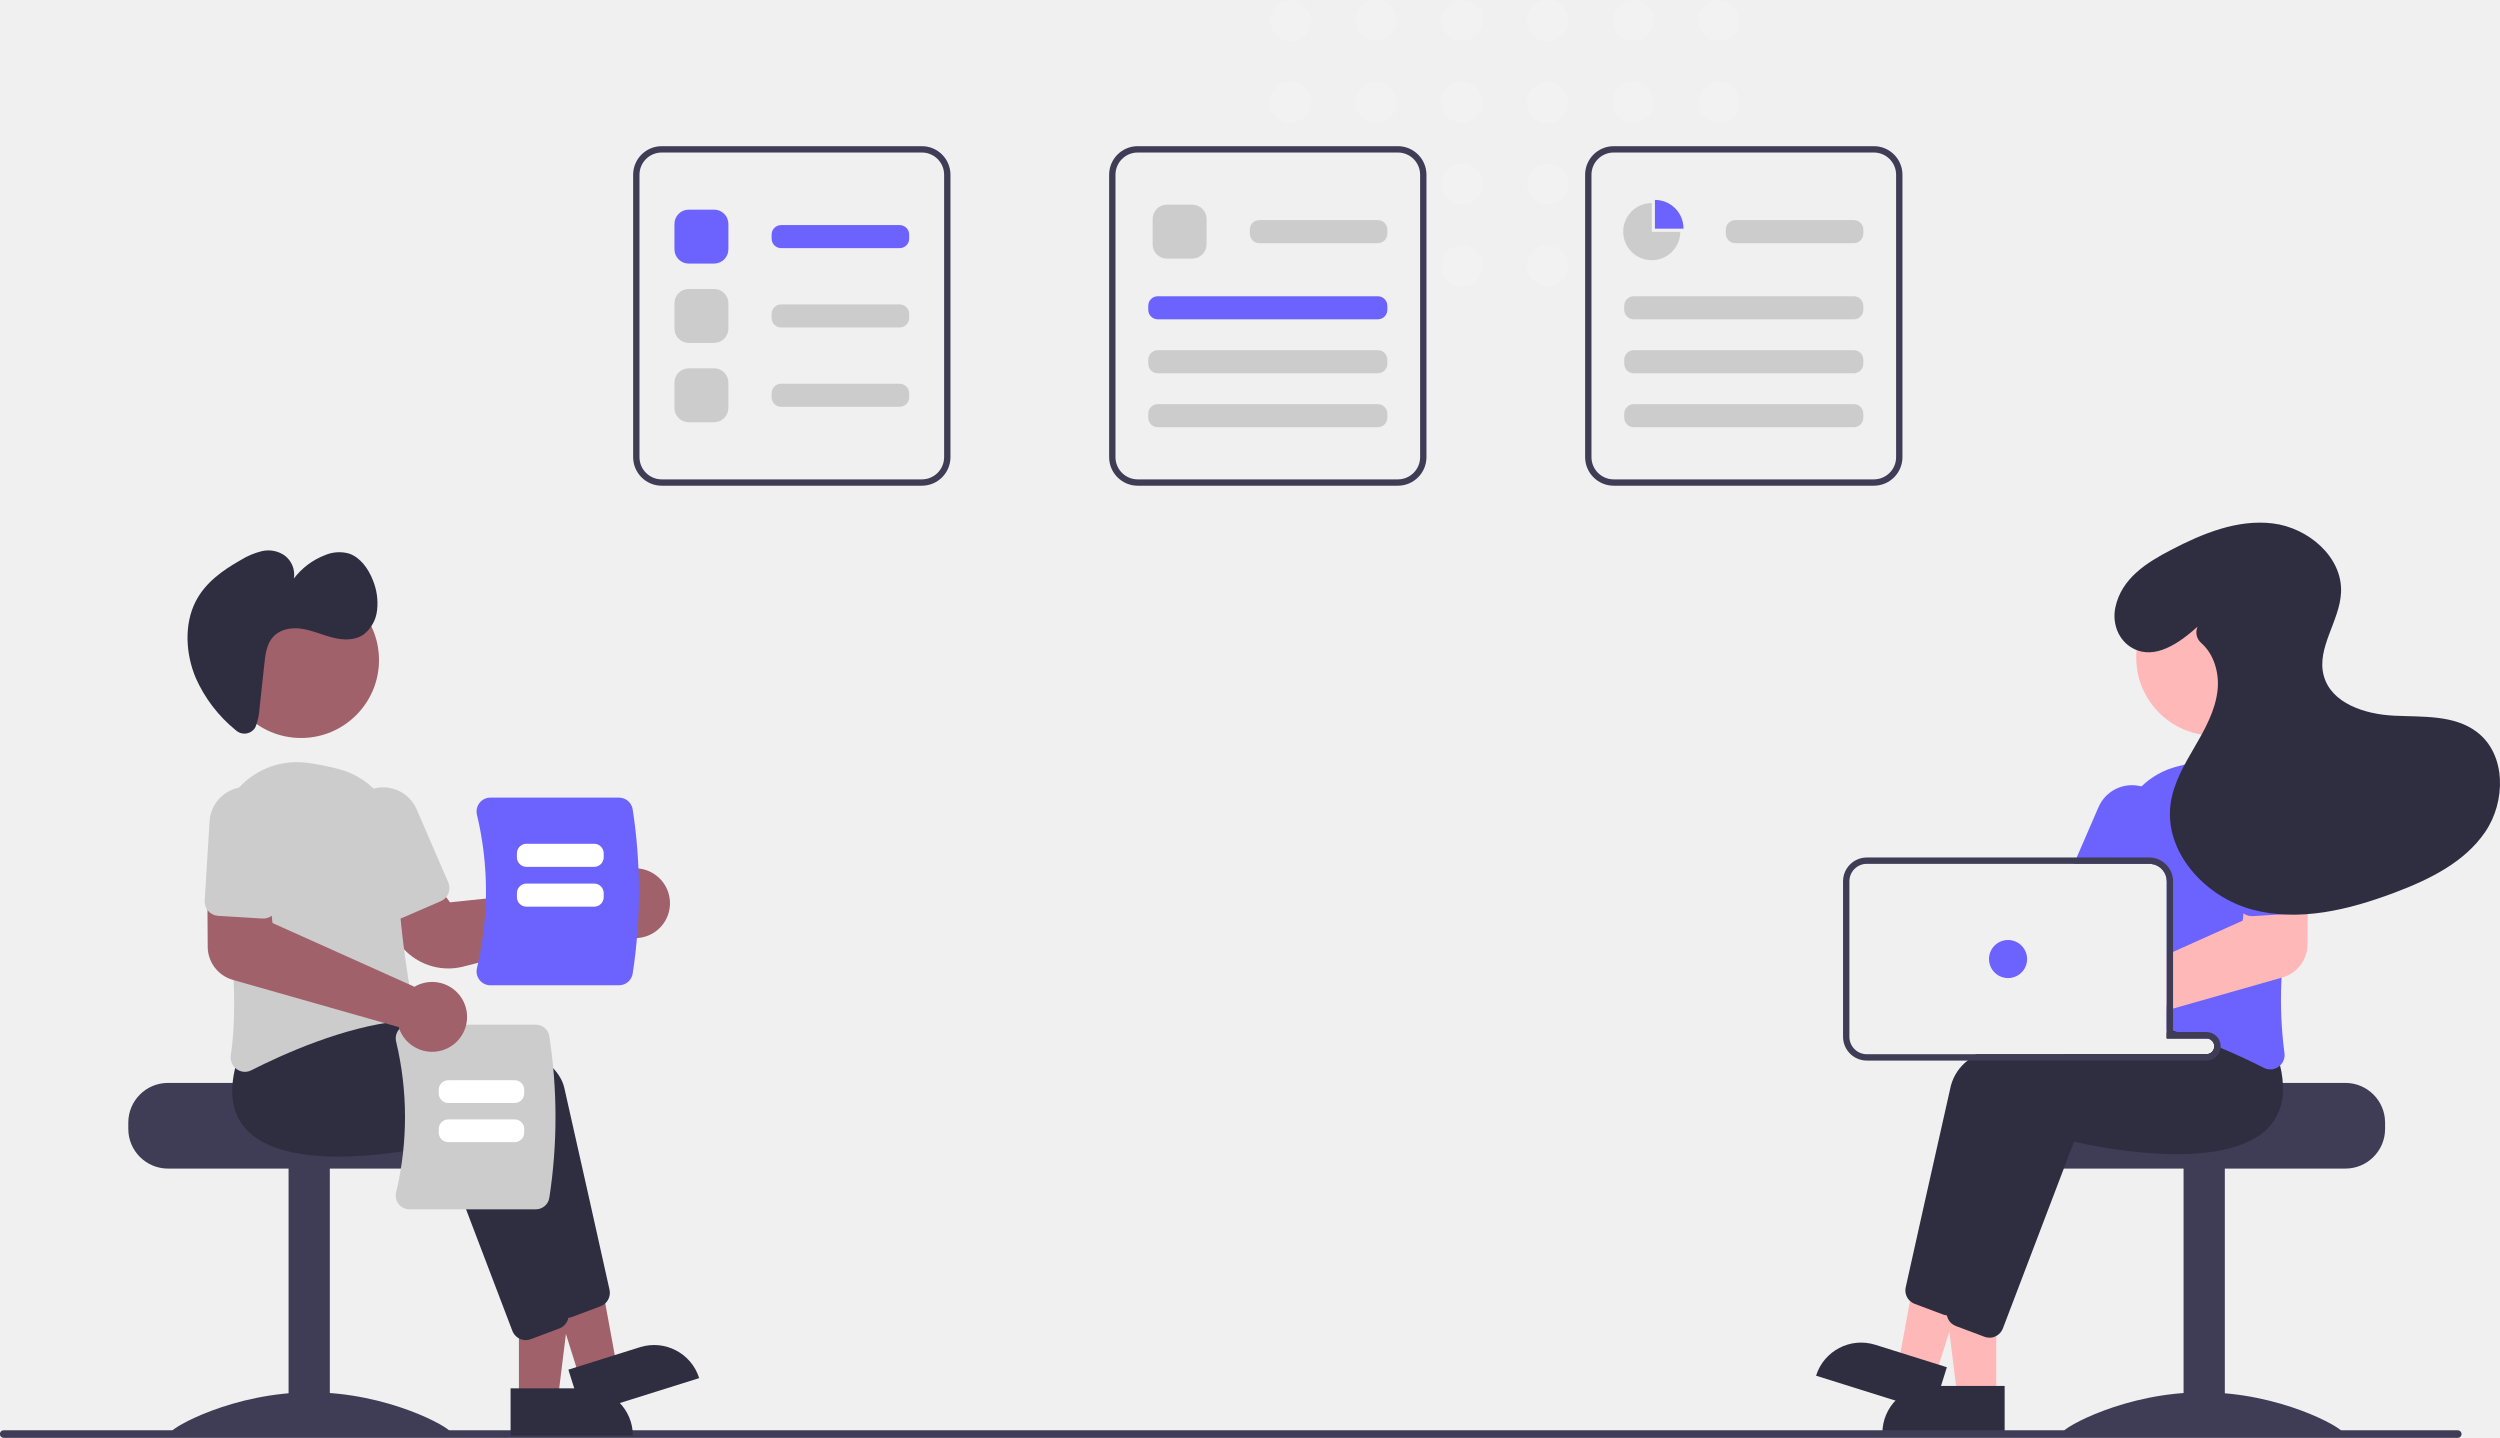
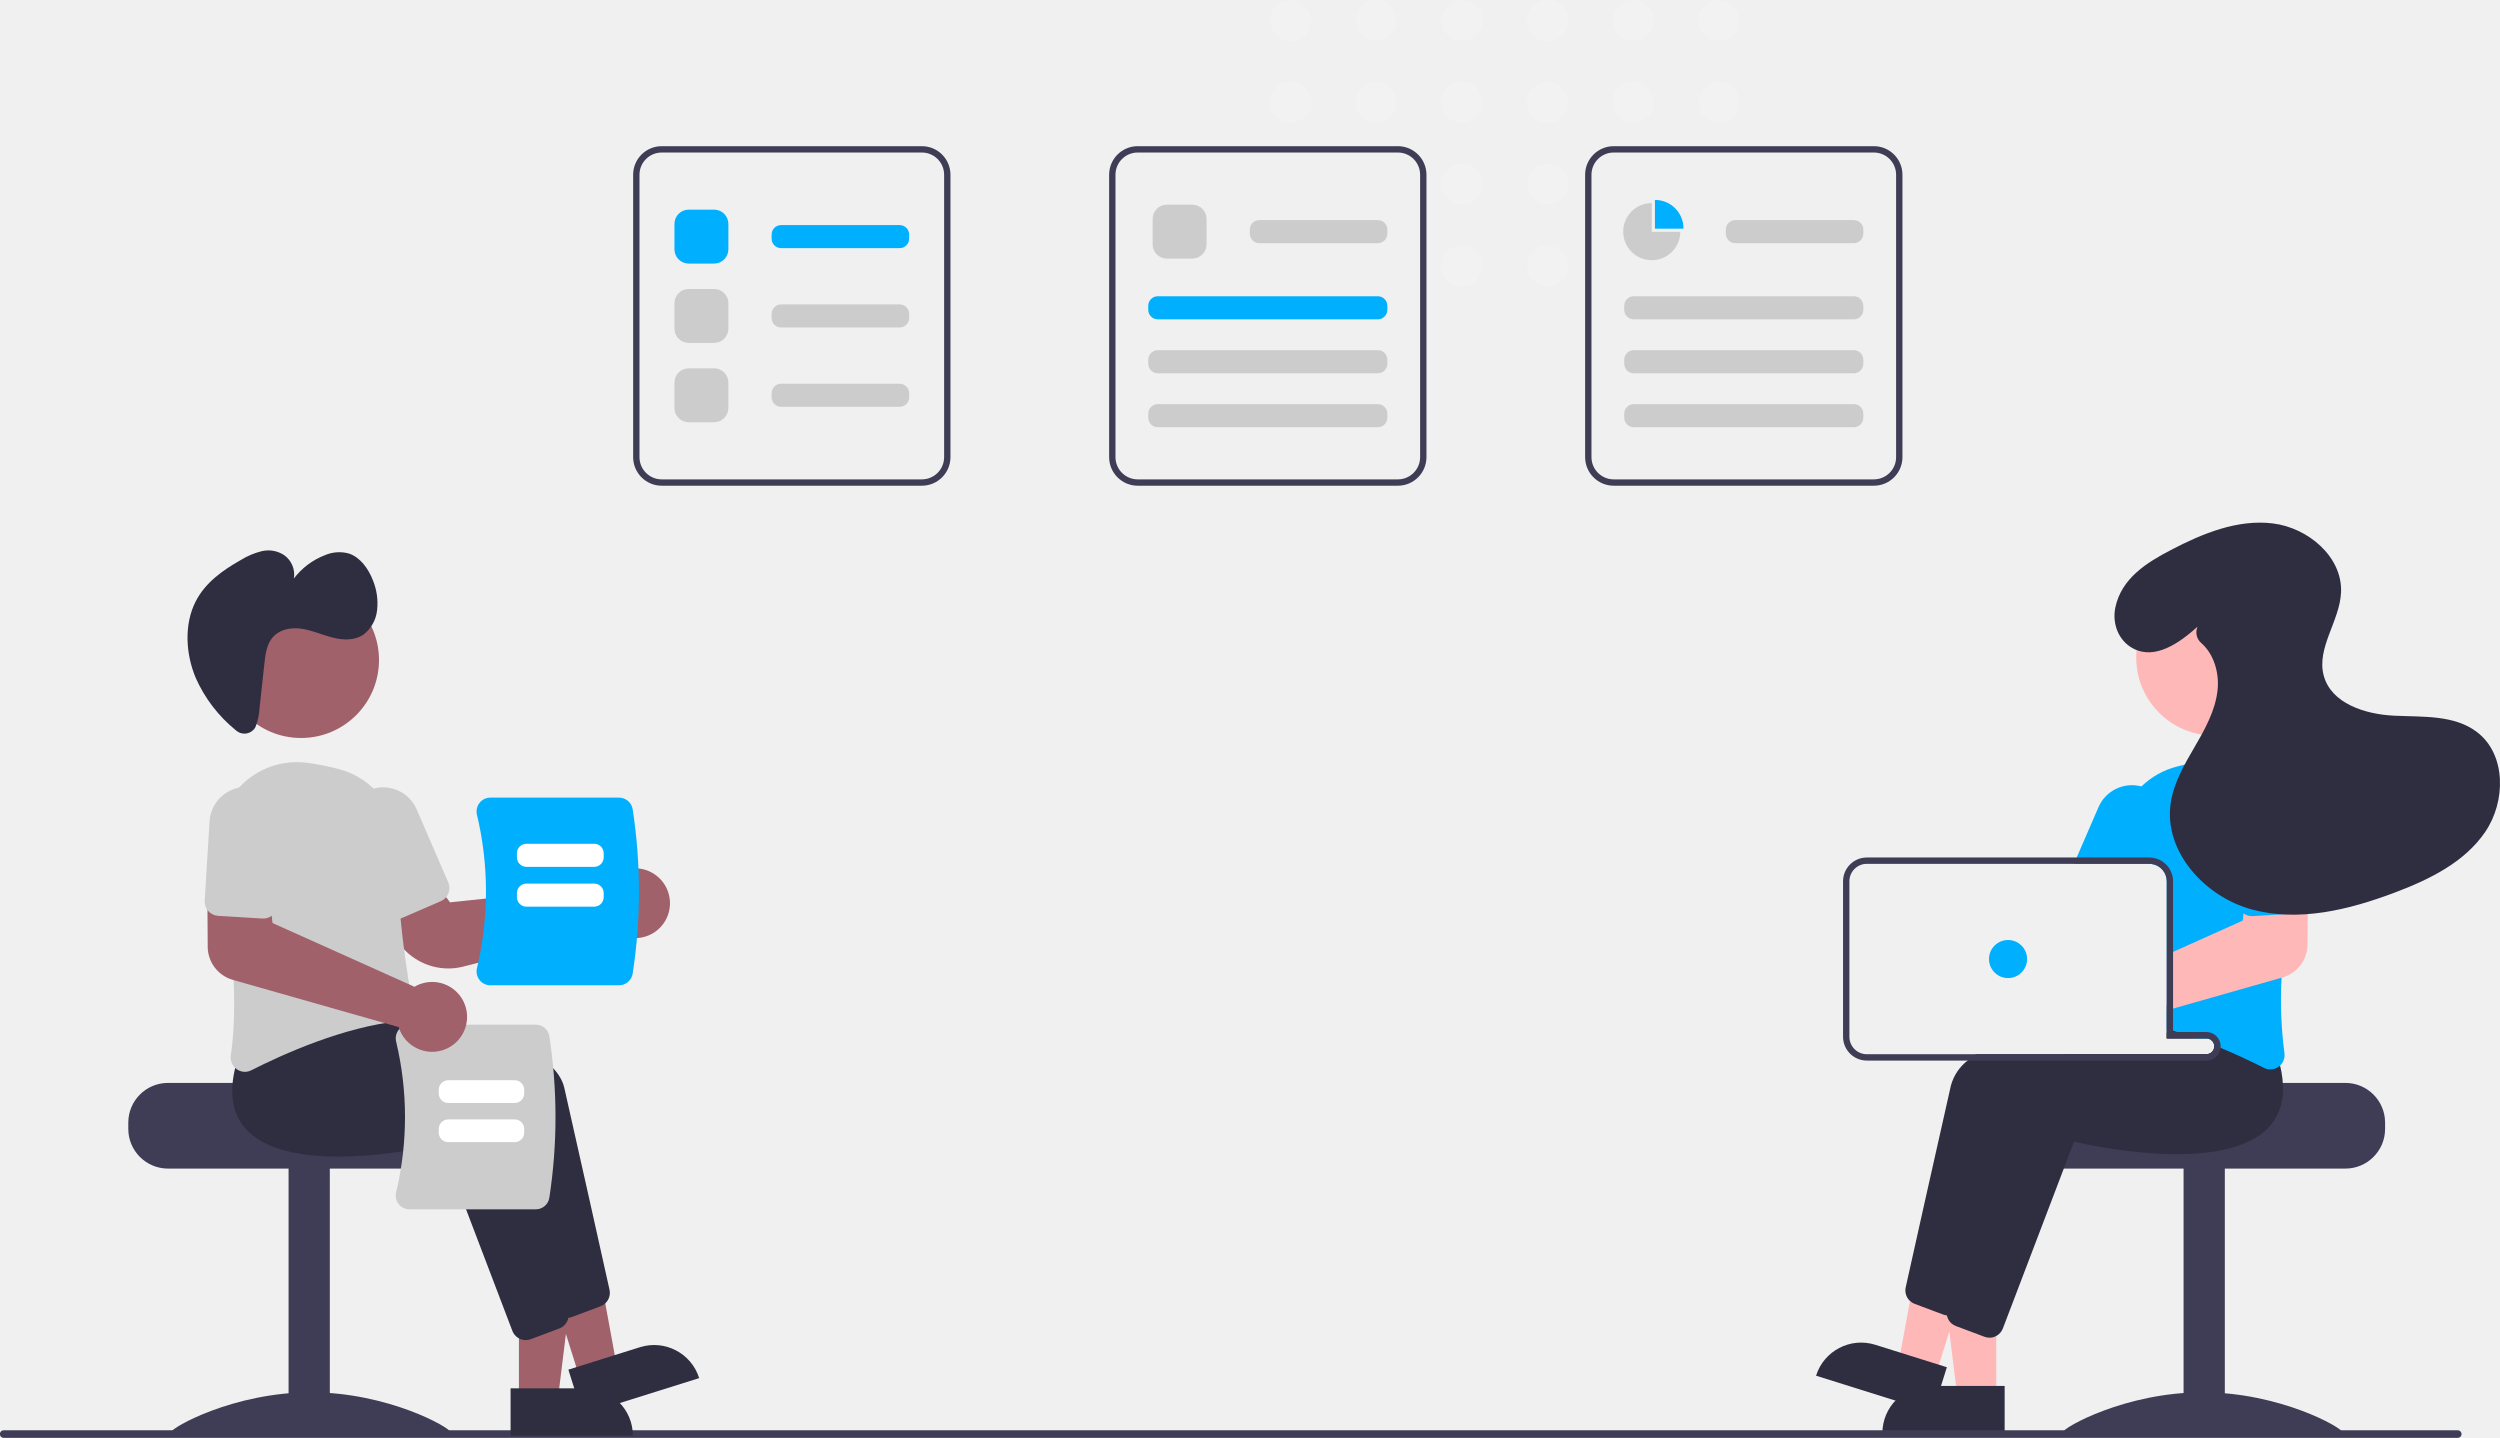
<svg xmlns="http://www.w3.org/2000/svg" id="bf042621-51ff-4860-a13c-709397cb72f6" data-name="Layer 1" width="787.827" height="453.112" viewBox="0 0 787.827 453.112">
  <circle cx="406.691" cy="6.467" r="6.467" fill="#f2f2f2" />
  <circle cx="406.691" cy="32.24" r="6.467" fill="#f2f2f2" />
  <circle cx="433.691" cy="6.467" r="6.467" fill="#f2f2f2" />
  <circle cx="433.691" cy="32.24" r="6.467" fill="#f2f2f2" />
  <circle cx="460.691" cy="6.467" r="6.467" fill="#f2f2f2" />
  <circle cx="460.691" cy="32.24" r="6.467" fill="#f2f2f2" />
  <circle cx="460.691" cy="58.013" r="6.467" fill="#f2f2f2" />
  <circle cx="460.691" cy="83.787" r="6.467" fill="#f2f2f2" />
  <circle cx="487.691" cy="6.467" r="6.467" fill="#f2f2f2" />
  <circle cx="487.691" cy="32.24" r="6.467" fill="#f2f2f2" />
  <circle cx="487.691" cy="58.013" r="6.467" fill="#f2f2f2" />
  <circle cx="487.691" cy="83.787" r="6.467" fill="#f2f2f2" />
  <circle cx="514.691" cy="6.467" r="6.467" fill="#f2f2f2" />
  <circle cx="514.691" cy="32.24" r="6.467" fill="#f2f2f2" />
  <circle cx="541.691" cy="6.467" r="6.467" fill="#f2f2f2" />
  <circle cx="541.691" cy="32.24" r="6.467" fill="#f2f2f2" />
  <path d="M945.2,564.702H897.191c0,1.38-49.48,2.5-49.48,2.5a12.86,12.86,0,0,0-2.11,2,12.41,12.41,0,0,0-2.9,8v2a12.505,12.505,0,0,0,12.5,12.5h90a12.511,12.511,0,0,0,12.5-12.5v-2A12.517,12.517,0,0,0,945.2,564.702Z" transform="translate(-206.0863 -223.444)" fill="#3f3d56" />
  <rect x="688.109" y="367.762" width="13" height="84" fill="#3f3d56" />
  <path d="M944.196,674.749c0,1.405-19.699.543-44,.543s-44,.861-44-.543,19.699-12.543,44-12.543S944.196,673.345,944.196,674.749Z" transform="translate(-206.0863 -223.444)" fill="#3f3d56" />
  <polygon points="629.1 440.257 616.84 440.256 611.007 392.968 629.102 392.969 629.1 440.257" fill="#ffb8b8" />
  <path d="M608.083,436.753h23.644a0,0,0,0,1,0,0v14.887a0,0,0,0,1,0,0H593.196a0,0,0,0,1,0,0v0A14.887,14.887,0,0,1,608.083,436.753Z" fill="#2f2e41" />
  <polygon points="609.962 433.414 598.265 429.743 606.857 382.878 624.121 388.296 609.962 433.414" fill="#ffb8b8" />
  <path d="M794.615,648.193h23.644a0,0,0,0,1,0,0v14.887a0,0,0,0,1,0,0H779.728a0,0,0,0,1,0,0v0A14.887,14.887,0,0,1,794.615,648.193Z" transform="translate(26.87877 -432.5975) rotate(17.42262)" fill="#2f2e41" />
  <path d="M912.367,556.505a37.871,37.871,0,0,0-1.52-7.02l-2.29-2.88-5.96-7.48-.26.01c-.44.02-2.271.12-5.1.34h-.03c-1.75.14-3.89.32-6.32.55-.64.07-1.31.13-2,.2v10.44h12.5a2.504,2.504,0,0,1,2.48,2.18c.01.11.02.21.02.32a2.501,2.501,0,0,1-2.5,2.5h-72.6a28.406,28.406,0,0,0-2.66,2,14.882,14.882,0,0,0-5.25,7.86c-4.24,18.64-11.97,53.4-14.25,63.61a4.538,4.538,0,0,0,1.35,4.28,4.436,4.436,0,0,0,1.47.91l9.02,3.38a4.793,4.793,0,0,0,1.15.27c.05,0,.09.01.14.01a2.614,2.614,0,0,0,.28.01,4.532,4.532,0,0,0,4.21-2.9l7.12-18.68,10.97-28.8,4.34-11.39c5.03,1.18,47.23,10.52,61.36-4.53a16.068,16.068,0,0,0,3.24-5.11A20.802,20.802,0,0,0,912.367,556.505Z" transform="translate(-206.0863 -223.444)" fill="#2f2e41" />
  <path d="M924.607,559.225c-.22-.89-.47-1.81-.76-2.74l-8.25-10.36-.26.01c-.521.03-2.99.16-6.78.47-4.3.36-10.31.94-17.06,1.85-.2.02-.41.05-.61.08-.66.09-1.33.18-2,.28v1.85h12.5a2.504,2.504,0,0,1,2.48,2.18c.01.11.02.21.02.32a2.501,2.501,0,0,1-2.5,2.5H857.207c-1.93.63-3.79,1.29-5.57,2-9.34,3.7-16.33,8.55-17.76,14.86-.48,2.12-1.01,4.45-1.57,6.93-2.08,9.22-4.61,20.51-6.9,30.77v.01c-.47,2.12-.94,4.18-1.39,6.18-1.91,8.6-3.53,15.89-4.39,19.72-.02.11-.04.21-.06.32v.02a4.667,4.667,0,0,0,.28,2.29l.01.01v.01a4.43,4.43,0,0,0,1.3,1.79,4.593,4.593,0,0,0,1.29.75l9.02,3.38a4.58,4.58,0,0,0,1.57.29,4.435,4.435,0,0,0,2.15-.55,4.501,4.501,0,0,0,2.06-2.35l19.42-50.96,3.01-7.91c5.03,1.18,47.23,10.51,61.36-4.53a16.891,16.891,0,0,0,4.48-11.07A29.686,29.686,0,0,0,924.607,559.225Z" transform="translate(-206.0863 -223.444)" fill="#2f2e41" />
-   <path d="M923.497,471.005c-.16-.19-.33-.38-.51-.56a24.472,24.472,0,0,0-20.97-7.39,79.362,79.362,0,0,0-9.91,1.95,24.981,24.981,0,0,0-11.18,6.27,24.414,24.414,0,0,0-7.41,18.2c.04,1.37.05,2.77.03,4.19,0,.66-.01,1.33-.02,2h9.86a5.32,5.32,0,0,1,1.27.15,5.511,5.511,0,0,1,4.23,5.35v46.52c.67.19,1.34.38,2,.58.21.07.41.13.61.19.23.07.46.14.68.21q3.045.945,5.95,2h3.26a2.504,2.504,0,0,1,2.48,2.18c.68.27,1.34.54,1.99.81,2.31.96,4.5,1.92,6.51,2.85,2.71,1.24,5.12,2.42,7.14,3.45a4.587,4.587,0,0,0,2.05.5,4.404,4.404,0,0,0,2.6-.86,5.531,5.531,0,0,0,.45-.37,4.505,4.505,0,0,0,1.37-3.98,128.087,128.087,0,0,1-.9-23.7c.28-6.65.88-13.47,1.66-20.06.42-3.57.89-7.07,1.38-10.44.47-3.22.97-6.31,1.46-9.23A24.607,24.607,0,0,0,923.497,471.005Z" transform="translate(-206.0863 -223.444)" fill="#6c63ff" />
-   <path d="M882.507,471.825a11.859,11.859,0,0,0-1.58-.55,11.499,11.499,0,0,0-13.54,6.53l-6.87,15.86-.86,2h23.73a5.32,5.32,0,0,1,1.27.15l.8-1.85,3.04-7.02A11.512,11.512,0,0,0,882.507,471.825Z" transform="translate(-206.0863 -223.444)" fill="#6c63ff" />
+   <path d="M923.497,471.005c-.16-.19-.33-.38-.51-.56a24.472,24.472,0,0,0-20.97-7.39,79.362,79.362,0,0,0-9.91,1.95,24.981,24.981,0,0,0-11.18,6.27,24.414,24.414,0,0,0-7.41,18.2c.04,1.37.05,2.77.03,4.19,0,.66-.01,1.33-.02,2h9.86a5.32,5.32,0,0,1,1.27.15,5.511,5.511,0,0,1,4.23,5.35v46.52c.67.19,1.34.38,2,.58.21.07.41.13.61.19.23.07.46.14.68.21q3.045.945,5.95,2h3.26a2.504,2.504,0,0,1,2.48,2.18c.68.27,1.34.54,1.99.81,2.31.96,4.5,1.92,6.51,2.85,2.71,1.24,5.12,2.42,7.14,3.45a4.587,4.587,0,0,0,2.05.5,4.404,4.404,0,0,0,2.6-.86,5.531,5.531,0,0,0,.45-.37,4.505,4.505,0,0,0,1.37-3.98,128.087,128.087,0,0,1-.9-23.7c.28-6.65.88-13.47,1.66-20.06.42-3.57.89-7.07,1.38-10.44.47-3.22.97-6.31,1.46-9.23A24.607,24.607,0,0,0,923.497,471.005Z" transform="translate(-206.0863 -223.444)" fill="#00b0ff" />
+   <path d="M882.507,471.825a11.859,11.859,0,0,0-1.58-.55,11.499,11.499,0,0,0-13.54,6.53l-6.87,15.86-.86,2h23.73a5.32,5.32,0,0,1,1.27.15l.8-1.85,3.04-7.02A11.512,11.512,0,0,0,882.507,471.825Z" transform="translate(-206.0863 -223.444)" fill="#00b0ff" />
  <circle cx="697.756" cy="207.242" r="24.561" fill="#ffb8b8" />
  <path d="M928.117,501.045l-14.02.38-1.02,9.85-.23,2.28-21.96,9.86-2,.9v17.53l2-.57,6.32-1.8h.03l27.84-7.93.32-.09a10.879,10.879,0,0,0,7.86-10.35l.07-11.63.06-8.57Z" transform="translate(-206.0863 -223.444)" fill="#ffb8b8" />
-   <path d="M932.677,481.565a11.502,11.502,0,0,0-22.96,1.41l1.53,24.96a4.486,4.486,0,0,0,1.83,3.34,4.435,4.435,0,0,0,2.94.87l10.72-.66,3.25-.2a4.385,4.385,0,0,0,3.1-1.51,3.137,3.137,0,0,0,.24-.3,4.469,4.469,0,0,0,.88-2.96Z" transform="translate(-206.0863 -223.444)" fill="#6c63ff" />
+   <path d="M932.677,481.565a11.502,11.502,0,0,0-22.96,1.41l1.53,24.96a4.486,4.486,0,0,0,1.83,3.34,4.435,4.435,0,0,0,2.94.87l10.72-.66,3.25-.2a4.385,4.385,0,0,0,3.1-1.51,3.137,3.137,0,0,0,.24-.3,4.469,4.469,0,0,0,.88-2.96Z" transform="translate(-206.0863 -223.444)" fill="#00b0ff" />
  <path d="M892.177,548.665h-1.29v-.13c-.66.09-1.33.18-2,.28v1.85h9.24Q895.217,549.615,892.177,548.665Zm0,0h-1.29v-.13c-.66.09-1.33.18-2,.28v1.85h9.24Q895.217,549.615,892.177,548.665Zm9.21,0h-10.5v-47.5a7.511,7.511,0,0,0-5.43-7.2,7.051,7.051,0,0,0-2.07-.3h-89a7.509,7.509,0,0,0-7.5,7.5v49a7.503,7.503,0,0,0,7.5,7.5h107a4.505,4.505,0,0,0,4.47-4.01,3.903,3.903,0,0,0,.03-.49A4.507,4.507,0,0,0,901.387,548.665Zm2.5,4.5a2.501,2.501,0,0,1-2.5,2.5h-107a5.503,5.503,0,0,1-5.5-5.5v-49a5.503,5.503,0,0,1,5.5-5.5h89a5.32,5.32,0,0,1,1.27.15,5.511,5.511,0,0,1,4.23,5.35v49.5h12.5a2.504,2.504,0,0,1,2.48,2.18C903.877,552.955,903.887,553.055,903.887,553.165Zm-11.71-4.5h-1.29v-.13c-.66.09-1.33.18-2,.28v1.85h9.24Q895.217,549.615,892.177,548.665Z" transform="translate(-206.0863 -223.444)" fill="#3f3d56" />
-   <circle cx="632.797" cy="302.223" r="6" fill="#6c63ff" />
+   <circle cx="632.797" cy="302.223" r="6" fill="#00b0ff" />
  <path d="M898.598,420.943c-5.705,5.096-13.354,10.566-20.339,6.833-4.587-2.452-6.629-7.828-5.558-12.917,1.926-9.152,9.838-14.097,17.499-18.095,9.959-5.197,20.949-9.729,32.1-8.378s22.047,10.566,21.521,21.787c-.423,9.024-7.792,17.442-5.459,26.169,2.348,8.783,13.008,12.184,22.089,12.631s19.077-.327,26.28,5.219c9.189,7.076,9.042,21.872,2.5,31.449s-17.588,14.966-28.439,19.063c-14.376,5.428-30.177,9.349-45.017,5.359s-27.83-18.227-25.654-33.439c.919-6.425,4.3-12.193,7.562-17.805s6.544-11.463,7.229-17.917c.571-5.379-1.138-11.316-5.105-14.781a4.437,4.437,0,0,1-1.256-5.067Z" transform="translate(-206.0863 -223.444)" fill="#2f2e41" />
  <path d="M207.277,676.556H980.571a1.191,1.191,0,1,0,0-2.381H207.277a1.191,1.191,0,1,0,0,2.381Z" transform="translate(-206.0863 -223.444)" fill="#3f3d56" />
  <path d="M246.516,577.202v2a12.511,12.511,0,0,0,12.5,12.5h90a12.505,12.505,0,0,0,12.5-12.5v-2a12.41,12.41,0,0,0-2.9-8,12.86,12.86,0,0,0-2.11-2s-49.48-1.12-49.48-2.5H259.016A12.517,12.517,0,0,0,246.516,577.202Z" transform="translate(-206.0863 -223.444)" fill="#3f3d56" />
  <rect x="297.021" y="591.206" width="13" height="84" transform="translate(400.9559 1042.968) rotate(-180)" fill="#3f3d56" />
  <path d="M260.021,674.749c0,1.405,19.699.543,44,.543s44,.861,44-.543-19.699-12.543-44-12.543S260.021,673.345,260.021,674.749Z" transform="translate(-206.0863 -223.444)" fill="#3f3d56" />
  <polygon points="163.53 441.018 175.79 441.018 181.622 393.73 163.528 393.731 163.53 441.018" fill="#a0616a" />
  <path d="M366.99,660.959h38.531a0,0,0,0,1,0,0v14.887a0,0,0,0,1,0,0H381.876a14.887,14.887,0,0,1-14.887-14.887v0A0,0,0,0,1,366.99,660.959Z" transform="translate(566.4541 1113.343) rotate(179.9974)" fill="#2f2e41" />
  <polygon points="182.668 434.176 194.365 430.505 185.773 383.64 168.509 389.058 182.668 434.176" fill="#a0616a" />
  <path d="M386.544,648.955h38.531a0,0,0,0,1,0,0V663.841a0,0,0,0,1,0,0H401.43a14.887,14.887,0,0,1-14.887-14.887v0a0,0,0,0,1,0,0Z" transform="translate(783.451 937.7315) rotate(162.5774)" fill="#2f2e41" />
  <path d="M380.552,635.855,358.125,576.984c-5.031,1.182-47.227,10.519-61.359-4.528-4.843-5.157-5.788-12.629-2.808-22.208l8.248-10.364.256.014c3.118.164,76.435,4.273,81.461,26.389,4.238,18.645,11.977,53.405,14.247,63.615a4.516,4.516,0,0,1-2.814,5.184l-9.019,3.382a4.462,4.462,0,0,1-1.572.286A4.513,4.513,0,0,1,380.552,635.855Z" transform="translate(-206.0863 -223.444)" fill="#2f2e41" />
  <path d="M367.552,642.855,345.125,583.984c-5.032,1.182-47.227,10.518-61.359-4.528-4.843-5.157-5.788-12.629-2.808-22.208l8.248-10.364.256.014c3.118.164,76.435,4.273,81.461,26.389,4.238,18.645,11.977,53.405,14.247,63.615a4.516,4.516,0,0,1-2.814,5.184l-9.019,3.382a4.462,4.462,0,0,1-1.572.286A4.513,4.513,0,0,1,367.552,642.855Z" transform="translate(-206.0863 -223.444)" fill="#2f2e41" />
  <path d="M347.379,528.637a19.196,19.196,0,0,1-16.485-9.372l-7.123-12.066,16.929-9.253,7.188,9.856,48.774-5.139a10.559,10.559,0,0,1,.799-1.234h0a11.016,11.016,0,0,1,7.873-4.314,10.893,10.893,0,0,1,8.493,3.012A11.023,11.023,0,0,1,415.688,513.692a11.004,11.004,0,0,1-16.113,3.151,10.402,10.402,0,0,1-.823-.7l-46.715,11.911A18.837,18.837,0,0,1,347.379,528.637Z" transform="translate(-206.0863 -223.444)" fill="#a0616a" />
  <path d="M280.641,560.356a4.507,4.507,0,0,1-1.819-4.349c2.782-18.343-.419-44.619-3.595-63.433A24.795,24.795,0,0,1,302.787,463.813a79.868,79.868,0,0,1,9.913,1.954h0a24.596,24.596,0,0,1,18.582,24.468c-.475,18.154,3.211,40.806,4.818,49.701a4.519,4.519,0,0,1-.834,3.511,4.392,4.392,0,0,1-3.095,1.75c-17.808,1.817-37.012,10.502-46.875,15.517a4.501,4.501,0,0,1-2.05.501A4.429,4.429,0,0,1,280.641,560.356Z" transform="translate(-206.0863 -223.444)" fill="#ccc" />
  <path d="M328.712,513.045a4.471,4.471,0,0,1-2.474-2.397l-9.931-22.942a11.5,11.5,0,1,1,21.107-9.136l9.932,22.942a4.506,4.506,0,0,1-2.342,5.917l-12.848,5.562a4.469,4.469,0,0,1-3.444.055Z" transform="translate(-206.0863 -223.444)" fill="#ccc" />
  <circle cx="94.873" cy="208.003" r="24.561" fill="#a0616a" />
  <path d="M286.117,453.268a3.974,3.974,0,0,1-5.69.327,44.426,44.426,0,0,1-12.672-16.549c-3.193-7.611-3.661-16.899-.027-24.033,3.072-6.031,8.587-9.87,14.092-13.007a22.993,22.993,0,0,1,6.848-2.894,8.994,8.994,0,0,1,7.154,1.407,7.544,7.544,0,0,1,2.878,7.227,22.354,22.354,0,0,1,9.802-7.357,11.365,11.365,0,0,1,7.554-.506c3.536,1.18,6.153,4.75,7.609,8.586a19.141,19.141,0,0,1,1.255,9.264,11.129,11.129,0,0,1-4.269,7.671c-2.884,1.99-6.599,1.788-9.953.907s-6.609-2.374-10.021-2.79-7.194.486-9.227,3.53c-1.432,2.143-1.769,4.967-2.061,7.658l-1.519,13.999a18.548,18.548,0,0,1-1.278,5.84A3.251,3.251,0,0,1,286.117,453.268Z" transform="translate(-206.0863 -223.444)" fill="#2f2e41" />
  <path d="M374.954,604.538H335.082a4.247,4.247,0,0,1-3.355-1.626,4.318,4.318,0,0,1-.807-3.705,102.328,102.328,0,0,0-0-47.525,4.319,4.319,0,0,1,.807-3.705,4.247,4.247,0,0,1,3.355-1.626h39.873a4.303,4.303,0,0,1,4.237,3.606,167.506,167.506,0,0,1,0,50.975A4.303,4.303,0,0,1,374.954,604.538Z" transform="translate(-206.0863 -223.444)" fill="#ccc" />
  <path d="M344.352,568.028v-1.172a3.003,3.003,0,0,1,3-3h20.924a3.003,3.003,0,0,1,3,3v1.172a3.003,3.003,0,0,1-3,3H347.352A3.003,3.003,0,0,1,344.352,568.028Z" transform="translate(-206.0863 -223.444)" fill="#fff" />
  <path d="M344.352,580.373v-1.172a3.003,3.003,0,0,1,3-3h20.924a3.003,3.003,0,0,1,3,3v1.172a3.003,3.003,0,0,1-3,3H347.352A3.003,3.003,0,0,1,344.352,580.373Z" transform="translate(-206.0863 -223.444)" fill="#fff" />
-   <path d="M357.214,532.285a4.391,4.391,0,0,1-.821-3.766,104.001,104.001,0,0,0-0-48.306,4.392,4.392,0,0,1,.821-3.766,4.318,4.318,0,0,1,3.41-1.652H401.152a4.373,4.373,0,0,1,4.307,3.665,170.239,170.239,0,0,1,0,51.813,4.373,4.373,0,0,1-4.307,3.665H360.625A4.318,4.318,0,0,1,357.214,532.285Z" transform="translate(-206.0863 -223.444)" fill="#6c63ff" />
+   <path d="M357.214,532.285a4.391,4.391,0,0,1-.821-3.766,104.001,104.001,0,0,0-0-48.306,4.392,4.392,0,0,1,.821-3.766,4.318,4.318,0,0,1,3.41-1.652H401.152a4.373,4.373,0,0,1,4.307,3.665,170.239,170.239,0,0,1,0,51.813,4.373,4.373,0,0,1-4.307,3.665H360.625A4.318,4.318,0,0,1,357.214,532.285Z" transform="translate(-206.0863 -223.444)" fill="#00b0ff" />
  <path d="M393.331,496.617H371.982a3.003,3.003,0,0,1-3-3v-1.274a3.003,3.003,0,0,1,3-3h21.349a3.003,3.003,0,0,1,3,3v1.274A3.003,3.003,0,0,1,393.331,496.617Z" transform="translate(-206.0863 -223.444)" fill="#fff" />
  <path d="M393.331,509.164H371.982a3.003,3.003,0,0,1-3-3V504.89a3.003,3.003,0,0,1,3-3h21.349a3.003,3.003,0,0,1,3,3V506.164A3.003,3.003,0,0,1,393.331,509.164Z" transform="translate(-206.0863 -223.444)" fill="#fff" />
  <path d="M338.619,554.283a11.019,11.019,0,0,1-6.534-6.158,10.259,10.259,0,0,1-.359-1.019l-52.322-14.893a10.88,10.88,0,0,1-7.861-10.343l-.128-20.202,19.286.516,1.257,12.134L336.699,534.406a10.567,10.567,0,0,1,1.312-.665h0a11.01,11.01,0,1,1,.609,20.541Z" transform="translate(-206.0863 -223.444)" fill="#a0616a" />
  <path d="M271.716,510.538a4.471,4.471,0,0,1-1.12-3.258l1.534-24.953a11.5,11.5,0,1,1,22.956,1.412L293.552,508.692a4.506,4.506,0,0,1-4.768,4.215l-13.974-.859a4.469,4.469,0,0,1-3.095-1.511Z" transform="translate(-206.0863 -223.444)" fill="#ccc" />
  <path d="M496.608,376.508h-82a9.01,9.01,0,0,1-9-9v-89a9.01,9.01,0,0,1,9-9h82a9.01,9.01,0,0,1,9,9v89A9.01,9.01,0,0,1,496.608,376.508Zm-82-105a7.008,7.008,0,0,0-7,7v89a7.008,7.008,0,0,0,7,7h82a7.008,7.008,0,0,0,7-7v-89a7.008,7.008,0,0,0-7-7Z" transform="translate(-206.0863 -223.444)" fill="#3f3d56" />
  <path d="M646.608,376.508h-82a9.01,9.01,0,0,1-9-9v-89a9.01,9.01,0,0,1,9-9h82a9.01,9.01,0,0,1,9,9v89A9.01,9.01,0,0,1,646.608,376.508Zm-82-105a7.008,7.008,0,0,0-7,7v89a7.008,7.008,0,0,0,7,7h82a7.008,7.008,0,0,0,7-7v-89a7.008,7.008,0,0,0-7-7Z" transform="translate(-206.0863 -223.444)" fill="#3f3d56" />
-   <path d="M431.123,306.508h-8a4.505,4.505,0,0,1-4.5-4.5v-8a4.505,4.505,0,0,1,4.5-4.5h8a4.505,4.505,0,0,1,4.5,4.5v8A4.505,4.505,0,0,1,431.123,306.508Z" transform="translate(-206.0863 -223.444)" fill="#6c63ff" />
+   <path d="M431.123,306.508h-8a4.505,4.505,0,0,1-4.5-4.5v-8a4.505,4.505,0,0,1,4.5-4.5h8a4.505,4.505,0,0,1,4.5,4.5v8A4.505,4.505,0,0,1,431.123,306.508Z" transform="translate(-206.0863 -223.444)" fill="#00b0ff" />
  <path d="M431.123,331.508h-8a4.505,4.505,0,0,1-4.5-4.5v-8a4.505,4.505,0,0,1,4.5-4.5h8a4.505,4.505,0,0,1,4.5,4.5v8A4.505,4.505,0,0,1,431.123,331.508Z" transform="translate(-206.0863 -223.444)" fill="#ccc" />
-   <path d="M489.593,301.645H452.244a3.003,3.003,0,0,1-3-3v-1.274a3.003,3.003,0,0,1,3-3h37.349a3.003,3.003,0,0,1,3,3v1.274A3.003,3.003,0,0,1,489.593,301.645Z" transform="translate(-206.0863 -223.444)" fill="#6c63ff" />
+   <path d="M489.593,301.645H452.244a3.003,3.003,0,0,1-3-3v-1.274a3.003,3.003,0,0,1,3-3h37.349a3.003,3.003,0,0,1,3,3v1.274A3.003,3.003,0,0,1,489.593,301.645Z" transform="translate(-206.0863 -223.444)" fill="#00b0ff" />
  <path d="M581.813,304.939h-8a4.505,4.505,0,0,1-4.5-4.5v-8a4.505,4.505,0,0,1,4.5-4.5h8a4.505,4.505,0,0,1,4.5,4.5v8A4.505,4.505,0,0,1,581.813,304.939Z" transform="translate(-206.0863 -223.444)" fill="#ccc" />
  <path d="M640.283,300.076H602.934a3.003,3.003,0,0,1-3-3v-1.274a3.003,3.003,0,0,1,3-3h37.349a3.003,3.003,0,0,1,3,3v1.274A3.003,3.003,0,0,1,640.283,300.076Z" transform="translate(-206.0863 -223.444)" fill="#ccc" />
-   <path d="M640.283,324.076H570.934a3.003,3.003,0,0,1-3-3v-1.274a3.003,3.003,0,0,1,3-3h69.349a3.003,3.003,0,0,1,3,3v1.274A3.003,3.003,0,0,1,640.283,324.076Z" transform="translate(-206.0863 -223.444)" fill="#6c63ff" />
+   <path d="M640.283,324.076H570.934a3.003,3.003,0,0,1-3-3v-1.274a3.003,3.003,0,0,1,3-3h69.349a3.003,3.003,0,0,1,3,3v1.274A3.003,3.003,0,0,1,640.283,324.076Z" transform="translate(-206.0863 -223.444)" fill="#00b0ff" />
  <path d="M640.283,341.076H570.934a3.003,3.003,0,0,1-3-3v-1.274a3.003,3.003,0,0,1,3-3h69.349a3.003,3.003,0,0,1,3,3v1.274A3.003,3.003,0,0,1,640.283,341.076Z" transform="translate(-206.0863 -223.444)" fill="#ccc" />
  <path d="M640.283,358.076H570.934a3.003,3.003,0,0,1-3-3v-1.274a3.003,3.003,0,0,1,3-3h69.349a3.003,3.003,0,0,1,3,3v1.274A3.003,3.003,0,0,1,640.283,358.076Z" transform="translate(-206.0863 -223.444)" fill="#ccc" />
  <path d="M796.608,376.508h-82a9.01,9.01,0,0,1-9-9v-89a9.01,9.01,0,0,1,9-9h82a9.01,9.01,0,0,1,9,9v89A9.01,9.01,0,0,1,796.608,376.508Zm-82-105a7.008,7.008,0,0,0-7,7v89a7.008,7.008,0,0,0,7,7h82a7.008,7.008,0,0,0,7-7v-89a7.008,7.008,0,0,0-7-7Z" transform="translate(-206.0863 -223.444)" fill="#3f3d56" />
  <path d="M790.283,300.076H752.934a3.003,3.003,0,0,1-3-3v-1.274a3.003,3.003,0,0,1,3-3h37.349a3.003,3.003,0,0,1,3,3v1.274A3.003,3.003,0,0,1,790.283,300.076Z" transform="translate(-206.0863 -223.444)" fill="#ccc" />
  <path d="M790.283,324.076H720.934a3.003,3.003,0,0,1-3-3v-1.274a3.003,3.003,0,0,1,3-3h69.349a3.003,3.003,0,0,1,3,3v1.274A3.003,3.003,0,0,1,790.283,324.076Z" transform="translate(-206.0863 -223.444)" fill="#ccc" />
  <path d="M790.283,341.076H720.934a3.003,3.003,0,0,1-3-3v-1.274a3.003,3.003,0,0,1,3-3h69.349a3.003,3.003,0,0,1,3,3v1.274A3.003,3.003,0,0,1,790.283,341.076Z" transform="translate(-206.0863 -223.444)" fill="#ccc" />
  <path d="M790.283,358.076H720.934a3.003,3.003,0,0,1-3-3v-1.274a3.003,3.003,0,0,1,3-3h69.349a3.003,3.003,0,0,1,3,3v1.274A3.003,3.003,0,0,1,790.283,358.076Z" transform="translate(-206.0863 -223.444)" fill="#ccc" />
  <path d="M489.593,326.645H452.244a3.003,3.003,0,0,1-3-3v-1.274a3.003,3.003,0,0,1,3-3h37.349a3.003,3.003,0,0,1,3,3v1.274A3.003,3.003,0,0,1,489.593,326.645Z" transform="translate(-206.0863 -223.444)" fill="#ccc" />
  <path d="M431.123,356.508h-8a4.505,4.505,0,0,1-4.5-4.5v-8a4.505,4.505,0,0,1,4.5-4.5h8a4.505,4.505,0,0,1,4.5,4.5v8A4.505,4.505,0,0,1,431.123,356.508Z" transform="translate(-206.0863 -223.444)" fill="#ccc" />
  <path d="M489.593,351.645H452.244a3.003,3.003,0,0,1-3-3v-1.274a3.003,3.003,0,0,1,3-3h37.349a3.003,3.003,0,0,1,3,3v1.274A3.003,3.003,0,0,1,489.593,351.645Z" transform="translate(-206.0863 -223.444)" fill="#ccc" />
-   <path d="M736.605,295.508c0-.023.003-.045.003-.068a9,9,0,0,0-9-9v9.068Z" transform="translate(-206.0863 -223.444)" fill="#6c63ff" />
+   <path d="M736.605,295.508c0-.023.003-.045.003-.068a9,9,0,0,0-9-9v9.068Z" transform="translate(-206.0863 -223.444)" fill="#00b0ff" />
  <path d="M726.608,296.508V287.439a9,9,0,1,0,8.997,9.068Z" transform="translate(-206.0863 -223.444)" fill="#ccc" />
</svg>
